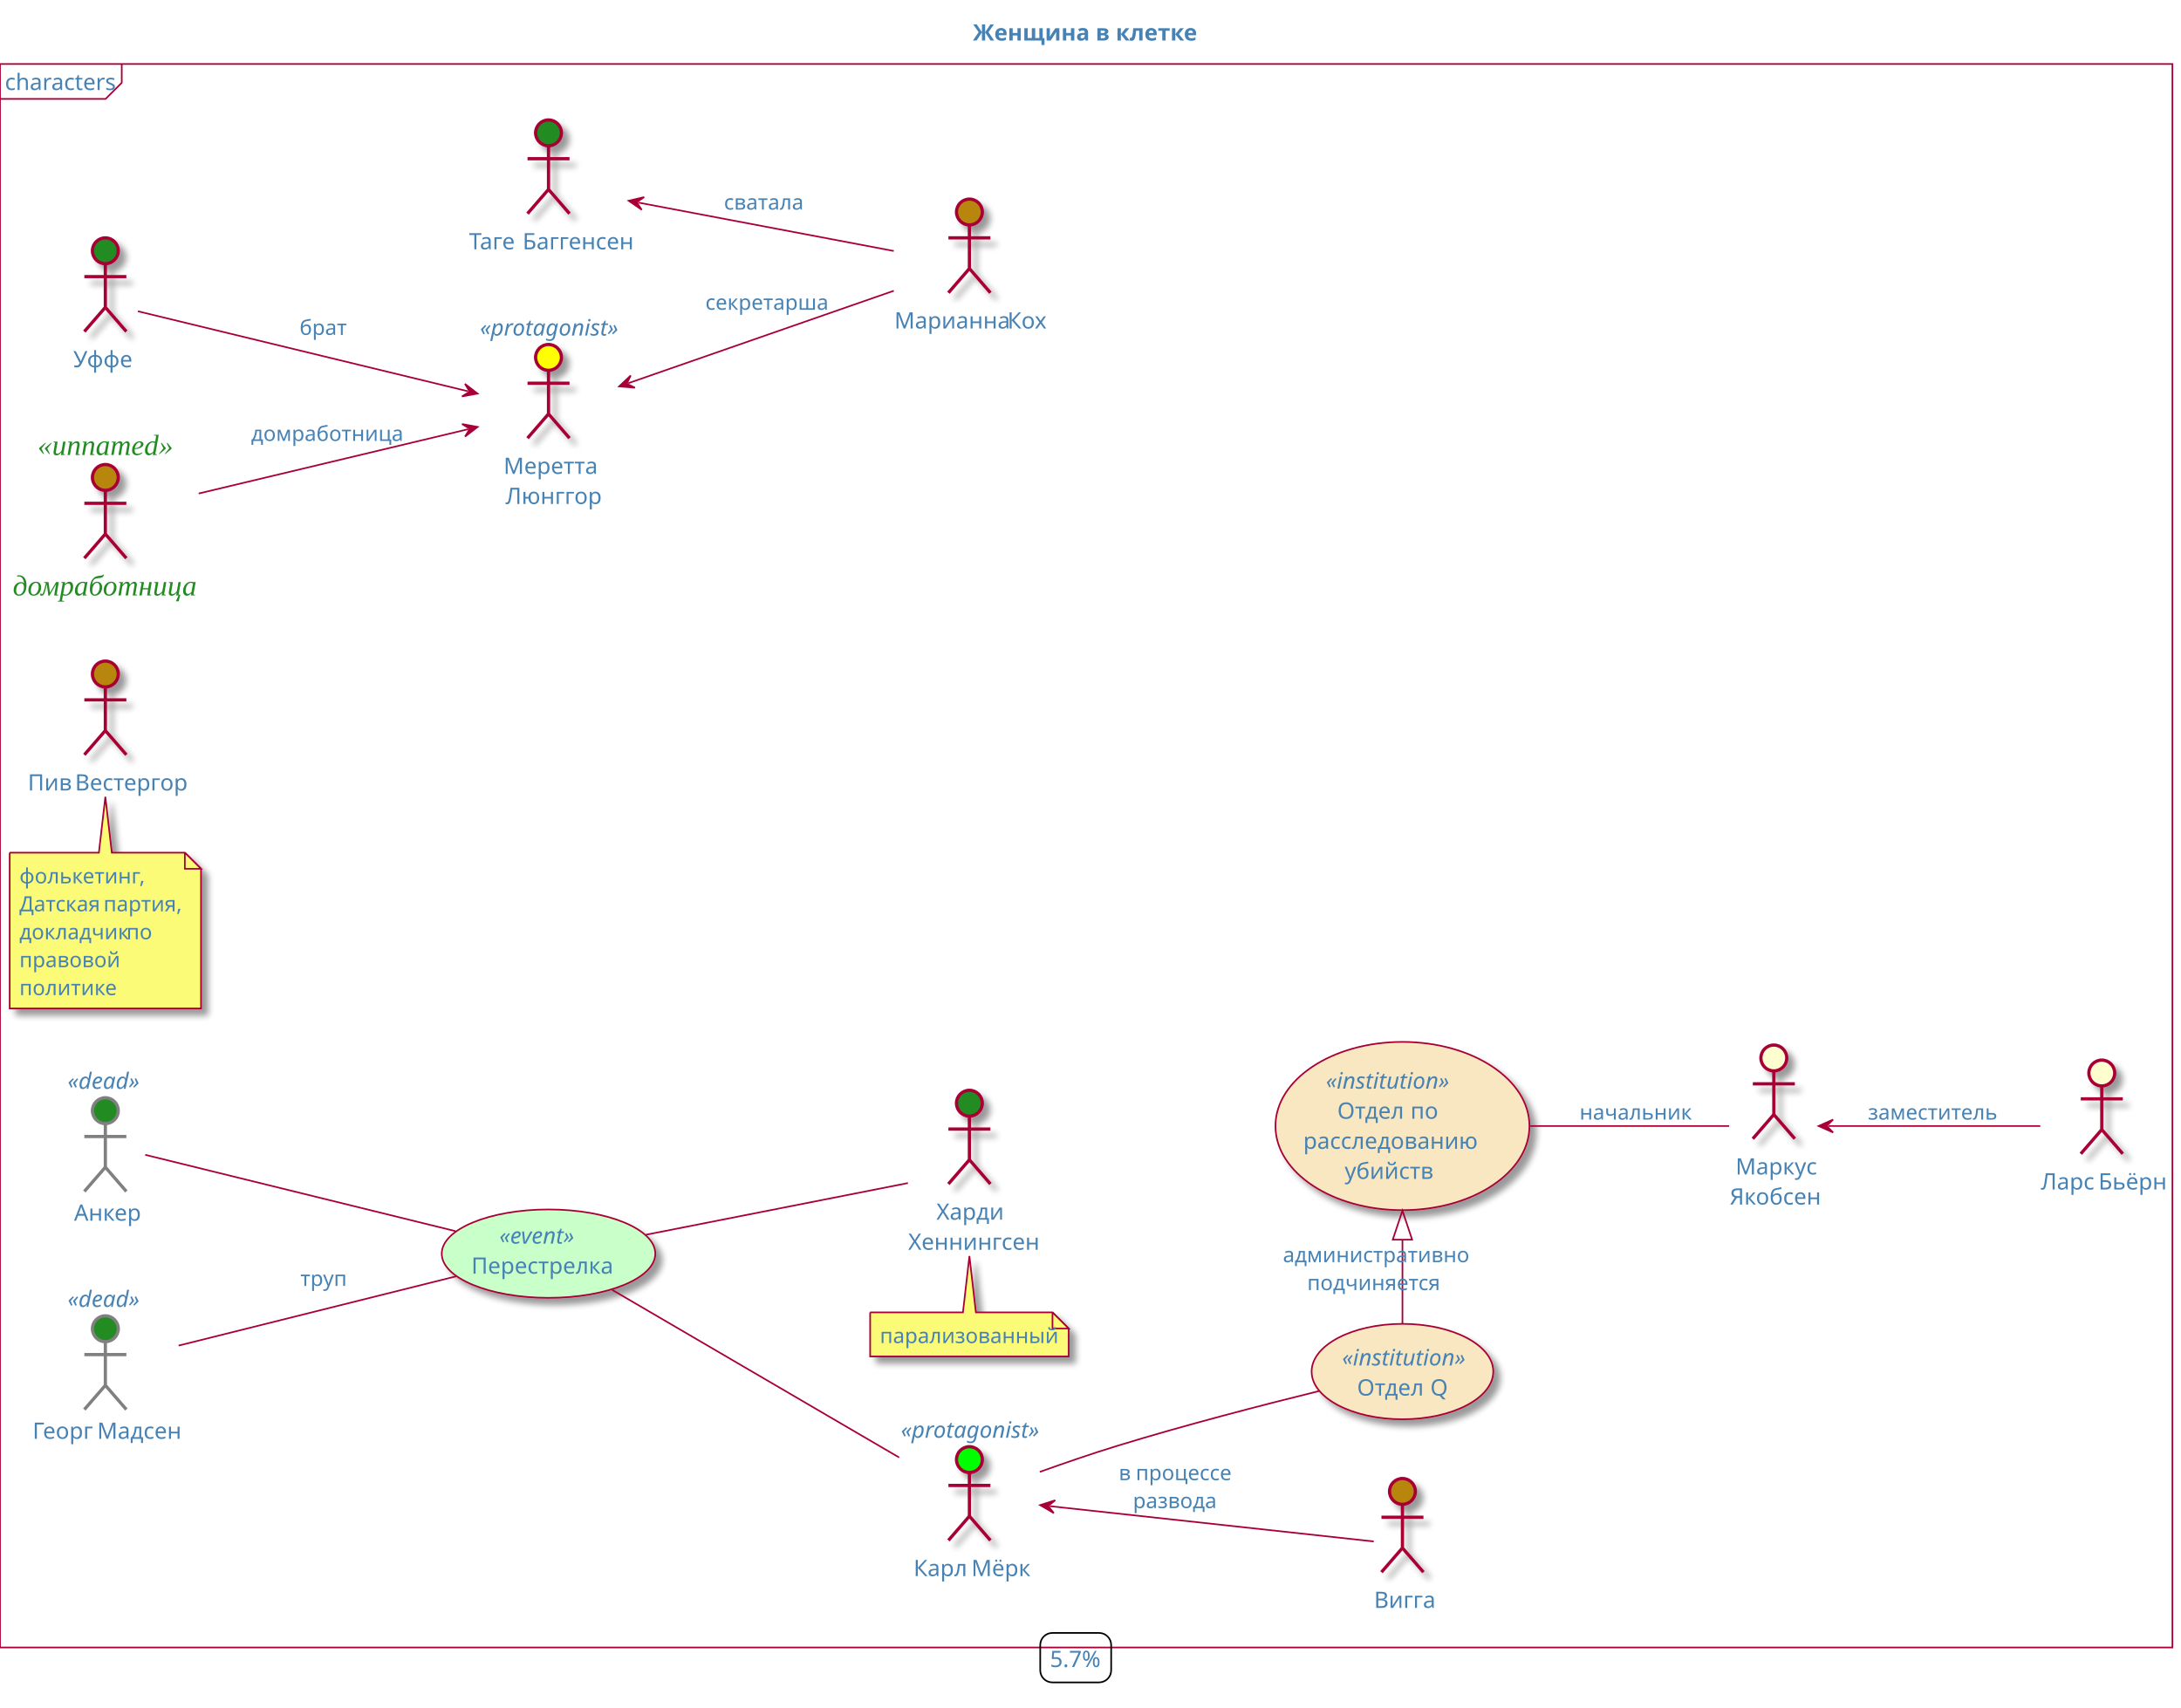
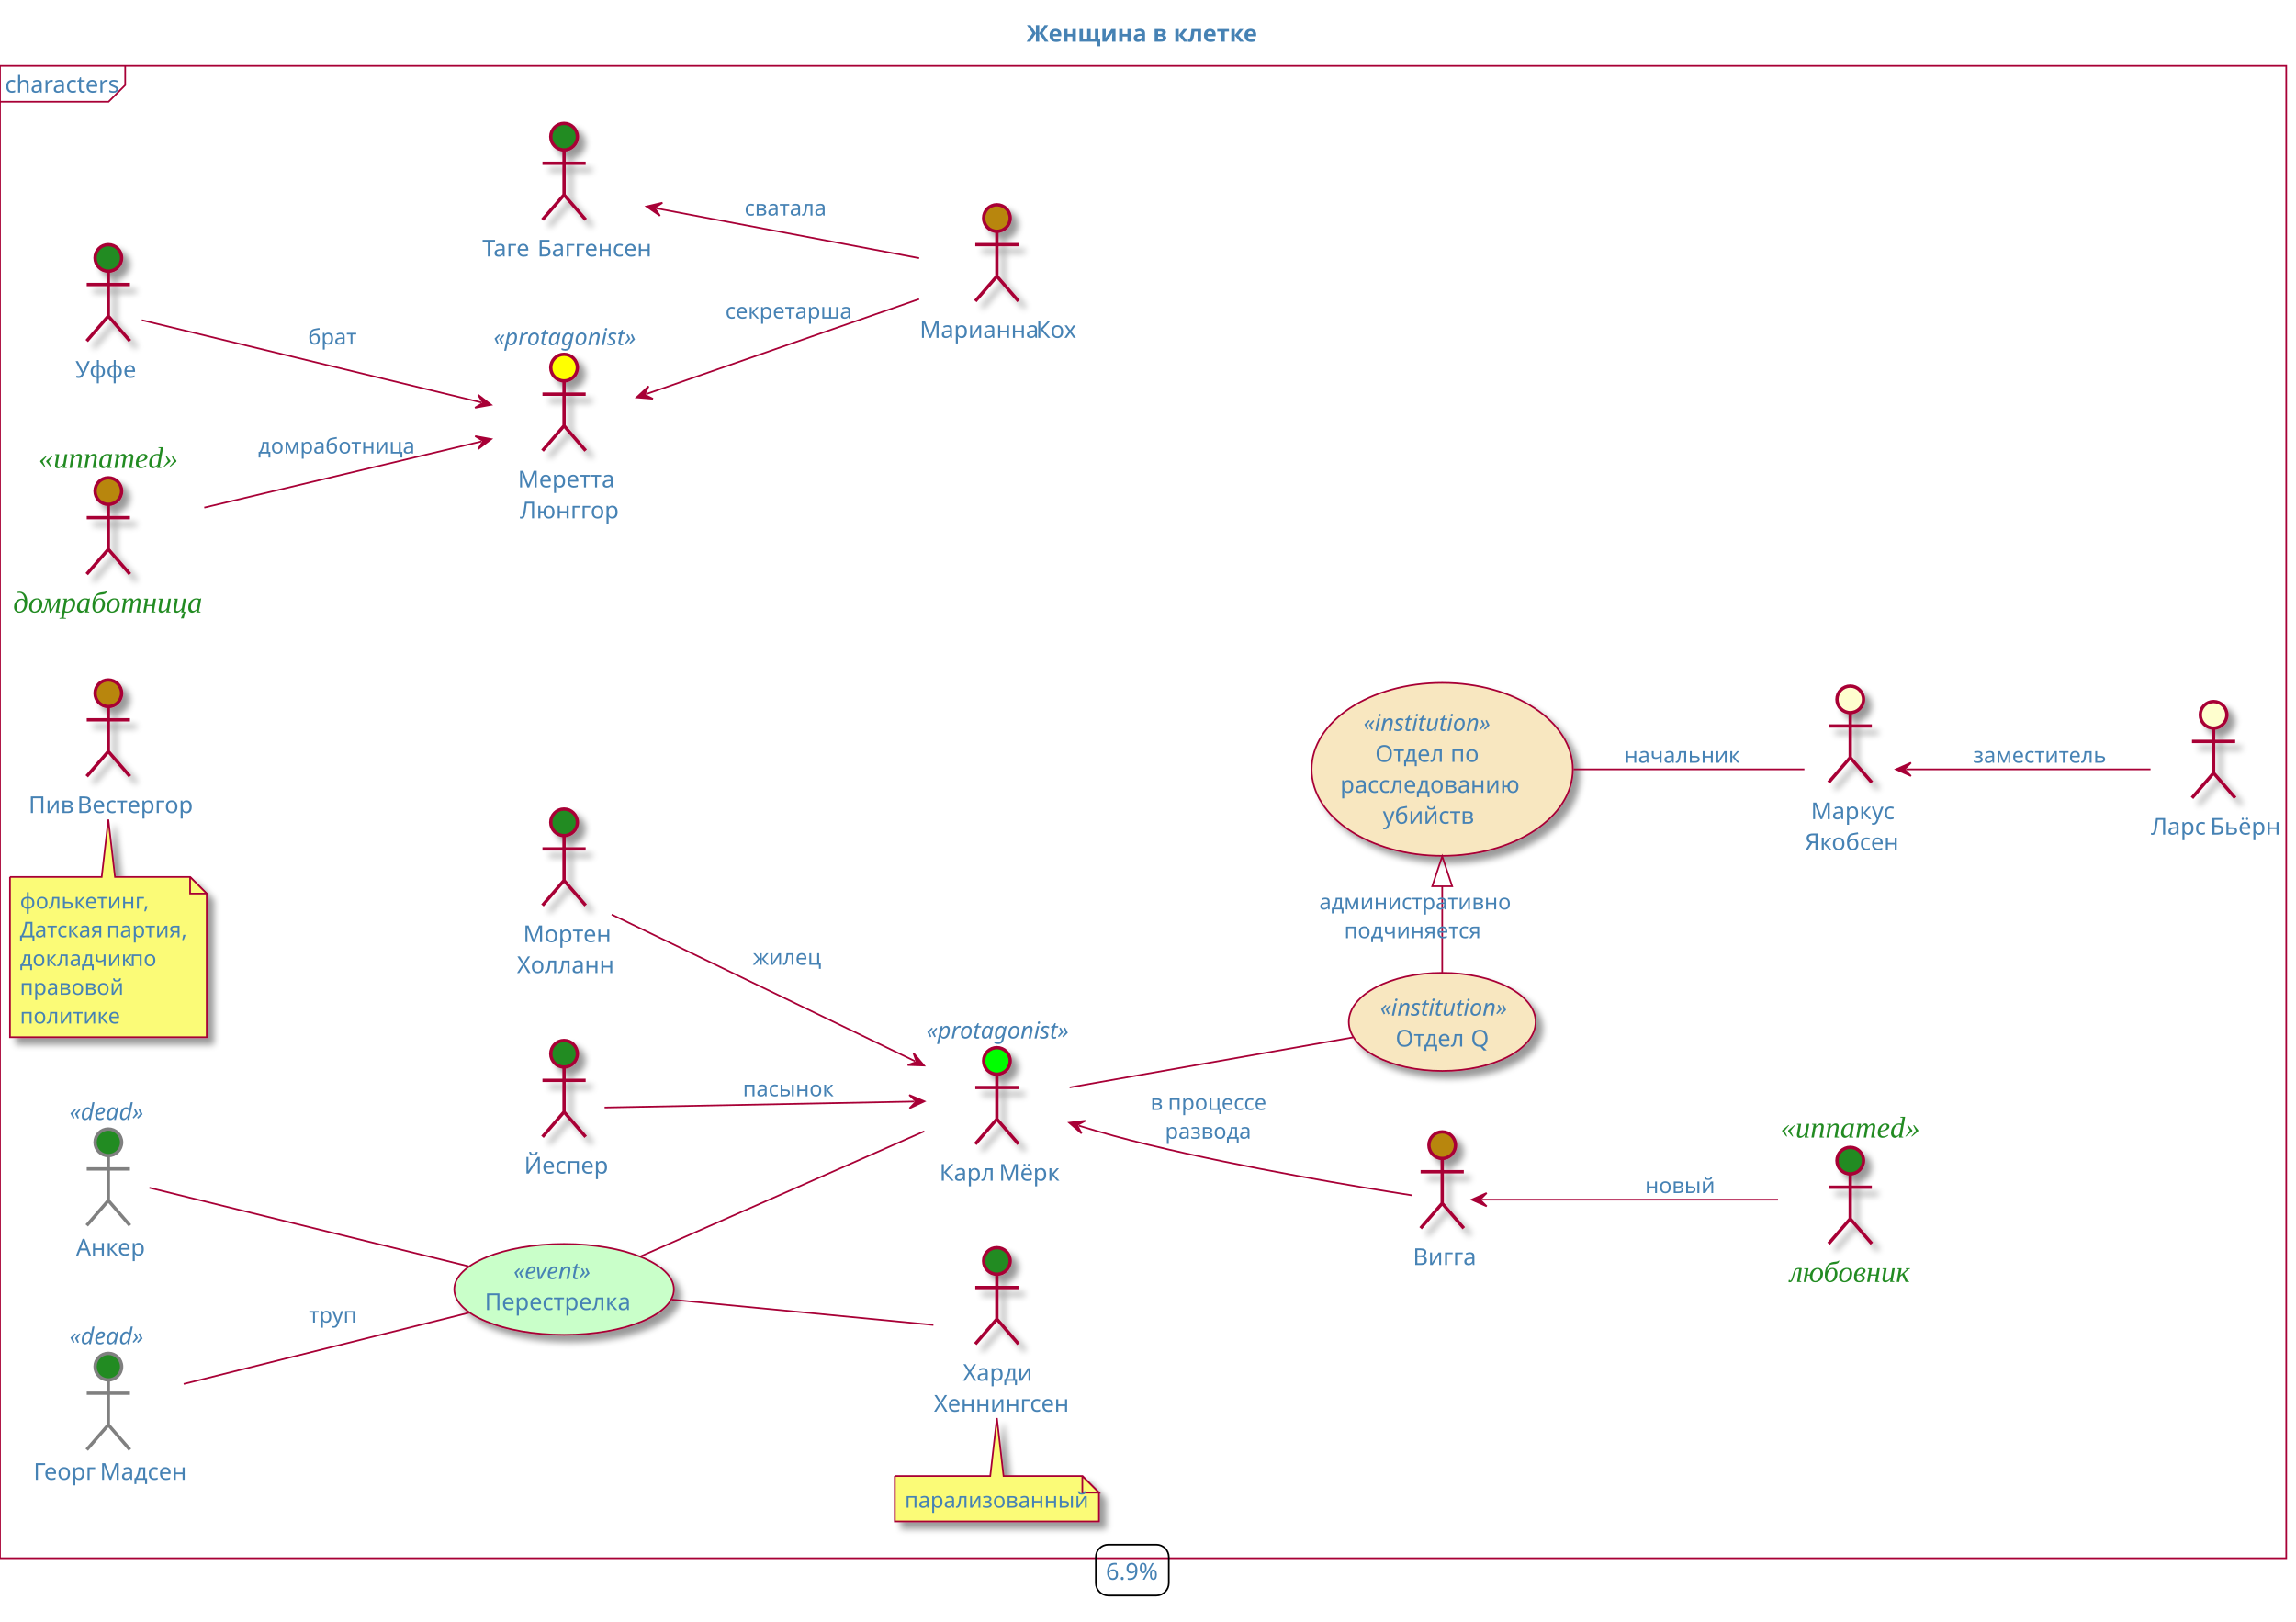
- <svg xmlns="http://www.w3.org/2000/svg" contentStyleType="text/css" data-diagram-type="DESCRIPTION" height="1057px" preserveAspectRatio="none" style="width:1350px;height:1057px;" version="1.1" viewBox="0 0 1350 1057" width="1350px" zoomAndPan="magnify">
+ <svg xmlns="http://www.w3.org/2000/svg" contentStyleType="text/css" data-diagram-type="DESCRIPTION" height="976px" preserveAspectRatio="none" style="width:1382px;height:976px;" version="1.1" viewBox="0 0 1382 976" width="1382px" zoomAndPan="magnify">
  <defs>
-     <filter height="300%" id="f1hdov45dujwz2" width="300%" x="-1" y="-1">
+     <filter height="300%" id="fpg4se15ia7hd" width="300%" x="-1" y="-1">
      <feGaussianBlur result="blurOut" stdDeviation="2" />
      <feColorMatrix in="blurOut" result="blurOut2" type="matrix" values="0 0 0 0 0 0 0 0 0 0 0 0 0 0 0 0 0 0 .4 0" />
      <feOffset dx="4" dy="4" in="blurOut2" result="blurOut3" />
      <feBlend in="SourceGraphic" in2="blurOut3" mode="normal" />
    </filter>
  </defs>
  <g>
-     <text fill="#4682B4" font-family="sans-serif" font-size="14" font-weight="bold" lengthAdjust="spacing" textLength="127.278" x="602.203" y="25.107">Женщина в клетке</text>
-     <rect fill="none" height="980.23" style="stroke:#A80036;stroke-width:1;" width="1344.685" x="0" y="39.621" />
+     <text fill="#4682B4" font-family="sans-serif" font-size="14" font-weight="bold" lengthAdjust="spacing" textLength="127.278" x="617.918" y="25.107">Женщина в клетке</text>
+     <rect fill="none" height="898.243" style="stroke:#A80036;stroke-width:1;" width="1376.115" x="0" y="39.621" />
    <path d="M75.358,39.621 L75.358,51.242 L65.358,61.242 L0,61.242" fill="none" style="stroke:#A80036;stroke-width:1;" />
    <text fill="#4682B4" font-family="sans-serif" font-size="14" lengthAdjust="spacing" textLength="65.358" x="3" y="55.728">characters</text>
    <g class="entity" data-entity="caged" data-source-line="13" data-uid="ent0002" id="entity_caged">
-       <ellipse cx="339.52" cy="221.243" fill="#FFFF00" filter="url(#f1hdov45dujwz2)" rx="8" ry="8" style="stroke:#A80036;stroke-width:2;" />
-       <path d="M339.52,229.243 L339.52,256.243 M326.52,237.243 L352.52,237.243 M339.52,256.243 L326.52,271.243 M339.52,256.243 L352.52,271.243" fill="none" filter="url(#f1hdov45dujwz2)" style="stroke:#A80036;stroke-width:2;" />
+       <ellipse cx="339.52" cy="221.243" fill="#FFFF00" filter="url(#fpg4se15ia7hd)" rx="8" ry="8" style="stroke:#A80036;stroke-width:2;" />
+       <path d="M339.52,229.243 L339.52,256.243 M326.52,237.243 L352.52,237.243 M339.52,256.243 L326.52,271.243 M339.52,256.243 L352.52,271.243" fill="none" filter="url(#fpg4se15ia7hd)" style="stroke:#A80036;stroke-width:2;" />
      <text fill="#4682B4" font-family="sans-serif" font-size="14" lengthAdjust="spacing" textLength="55.631" x="311.705" y="293.351">Меретта</text>
      <text fill="#4682B4" font-family="sans-serif" font-size="14" lengthAdjust="spacing" textLength="53.204" x="312.918" y="311.972">Люнггор</text>
      <text fill="#4682B4" font-family="sans-serif" font-size="14" font-style="italic" lengthAdjust="spacing" textLength="84.841" x="297.1" y="207.73">«protagonist»</text>
    </g>
    <g class="entity" data-entity="he" data-source-line="15" data-uid="ent0003" id="entity_he">
-       <ellipse cx="600.05" cy="903.553" fill="#00FF00" filter="url(#f1hdov45dujwz2)" rx="8" ry="8" style="stroke:#A80036;stroke-width:2;" />
-       <path d="M600.05,911.553 L600.05,938.553 M587.05,919.553 L613.05,919.553 M600.05,938.553 L587.05,953.553 M600.05,938.553 L613.05,953.553" fill="none" filter="url(#f1hdov45dujwz2)" style="stroke:#A80036;stroke-width:2;" />
-       <text fill="#4682B4" font-family="sans-serif" font-size="14" lengthAdjust="spacing" textLength="31.896" x="565.478" y="975.661">Карл</text>
-       <text fill="#4682B4" font-family="sans-serif" font-size="14" lengthAdjust="spacing" textLength="3.89" x="597.374" y="975.661"> </text>
-       <text fill="#4682B4" font-family="sans-serif" font-size="14" lengthAdjust="spacing" textLength="33.359" x="601.264" y="975.661">Мёрк</text>
-       <text fill="#4682B4" font-family="sans-serif" font-size="14" font-style="italic" lengthAdjust="spacing" textLength="84.841" x="557.63" y="890.04">«protagonist»</text>
+       <ellipse cx="600.05" cy="638.553" fill="#00FF00" filter="url(#fpg4se15ia7hd)" rx="8" ry="8" style="stroke:#A80036;stroke-width:2;" />
+       <path d="M600.05,646.553 L600.05,673.553 M587.05,654.553 L613.05,654.553 M600.05,673.553 L587.05,688.553 M600.05,673.553 L613.05,688.553" fill="none" filter="url(#fpg4se15ia7hd)" style="stroke:#A80036;stroke-width:2;" />
+       <text fill="#4682B4" font-family="sans-serif" font-size="14" lengthAdjust="spacing" textLength="31.896" x="565.478" y="710.661">Карл</text>
+       <text fill="#4682B4" font-family="sans-serif" font-size="14" lengthAdjust="spacing" textLength="3.89" x="597.374" y="710.661"> </text>
+       <text fill="#4682B4" font-family="sans-serif" font-size="14" lengthAdjust="spacing" textLength="33.359" x="601.264" y="710.661">Мёрк</text>
+       <text fill="#4682B4" font-family="sans-serif" font-size="14" font-style="italic" lengthAdjust="spacing" textLength="84.841" x="557.63" y="625.04">«protagonist»</text>
    </g>
    <g class="entity" data-entity="wife" data-source-line="17" data-uid="ent0004" id="entity_wife">
-       <ellipse cx="868.089" cy="923.242" fill="#B8860B" filter="url(#f1hdov45dujwz2)" rx="8" ry="8" style="stroke:#A80036;stroke-width:2;" />
-       <path d="M868.089,931.242 L868.089,958.242 M855.089,939.242 L881.089,939.242 M868.089,958.242 L855.089,973.242 M868.089,958.242 L881.089,973.242" fill="none" filter="url(#f1hdov45dujwz2)" style="stroke:#A80036;stroke-width:2;" />
-       <text fill="#4682B4" font-family="sans-serif" font-size="14" lengthAdjust="spacing" textLength="35.157" x="850.51" y="995.35">Вигга</text>
+       <ellipse cx="868.089" cy="689.242" fill="#B8860B" filter="url(#fpg4se15ia7hd)" rx="8" ry="8" style="stroke:#A80036;stroke-width:2;" />
+       <path d="M868.089,697.242 L868.089,724.242 M855.089,705.242 L881.089,705.242 M868.089,724.242 L855.089,739.242 M868.089,724.242 L881.089,739.242" fill="none" filter="url(#fpg4se15ia7hd)" style="stroke:#A80036;stroke-width:2;" />
+       <text fill="#4682B4" font-family="sans-serif" font-size="14" lengthAdjust="spacing" textLength="35.157" x="850.51" y="761.35">Вигга</text>
    </g>
    <g class="entity" data-entity="paralized" data-source-line="20" data-uid="ent0006" id="entity_paralized">
-       <ellipse cx="600.041" cy="682.932" fill="#228B22" filter="url(#f1hdov45dujwz2)" rx="8" ry="8" style="stroke:#A80036;stroke-width:2;" />
-       <path d="M600.041,690.932 L600.041,717.932 M587.041,698.932 L613.041,698.932 M600.041,717.932 L587.041,732.932 M600.041,717.932 L613.041,732.932" fill="none" filter="url(#f1hdov45dujwz2)" style="stroke:#A80036;stroke-width:2;" />
-       <text fill="#4682B4" font-family="sans-serif" font-size="14" lengthAdjust="spacing" textLength="40.899" x="579.592" y="755.04">Харди</text>
-       <text fill="#4682B4" font-family="sans-serif" font-size="14" lengthAdjust="spacing" textLength="75.763" x="562.16" y="773.661">Хеннингсен</text>
+       <ellipse cx="600.041" cy="758.932" fill="#228B22" filter="url(#fpg4se15ia7hd)" rx="8" ry="8" style="stroke:#A80036;stroke-width:2;" />
+       <path d="M600.041,766.932 L600.041,793.932 M587.041,774.932 L613.041,774.932 M600.041,793.932 L587.041,808.932 M600.041,793.932 L613.041,808.932" fill="none" filter="url(#fpg4se15ia7hd)" style="stroke:#A80036;stroke-width:2;" />
+       <text fill="#4682B4" font-family="sans-serif" font-size="14" lengthAdjust="spacing" textLength="40.899" x="579.592" y="831.04">Харди</text>
+       <text fill="#4682B4" font-family="sans-serif" font-size="14" lengthAdjust="spacing" textLength="75.763" x="562.16" y="849.661">Хеннингсен</text>
    </g>
    <g class="entity" data-entity="GMN7" data-source-line="21" data-uid="ent0008" id="entity_GMN7">
-       <path d="M538.61,812.402 L538.61,839.693 A0,0 0 0 0 538.61,839.693 L661.477,839.693 A0,0 0 0 0 661.477,839.693 L661.477,822.402 L651.477,812.402 L604.05,812.402 L600.05,777.502 L596.05,812.402 L538.61,812.402 A0,0 0 0 0 538.61,812.402" fill="#FBFB77" filter="url(#f1hdov45dujwz2)" style="stroke:#A80036;stroke-width:1;" />
-       <path d="M651.477,812.402 L651.477,822.402 L661.477,822.402 L651.477,812.402" fill="#FBFB77" style="stroke:#A80036;stroke-width:1;" />
-       <text fill="#4682B4" font-family="sans-serif" font-size="13" lengthAdjust="spacing" textLength="101.867" x="544.61" y="831.431">парализованный</text>
+       <path d="M538.61,888.412 L538.61,915.703 A0,0 0 0 0 538.61,915.703 L661.477,915.703 A0,0 0 0 0 661.477,915.703 L661.477,898.412 L651.477,888.412 L604.05,888.412 L600.05,853.512 L596.05,888.412 L538.61,888.412 A0,0 0 0 0 538.61,888.412" fill="#FBFB77" filter="url(#fpg4se15ia7hd)" style="stroke:#A80036;stroke-width:1;" />
+       <path d="M651.477,888.412 L651.477,898.412 L661.477,898.412 L651.477,888.412" fill="#FBFB77" style="stroke:#A80036;stroke-width:1;" />
+       <text fill="#4682B4" font-family="sans-serif" font-size="13" lengthAdjust="spacing" textLength="101.867" x="544.61" y="907.441">парализованный</text>
    </g>
    <g class="entity" data-entity="anker" data-source-line="23" data-uid="ent0010" id="entity_anker">
      <ellipse cx="65.208" cy="687.553" fill="#228B22" rx="8" ry="8" style="stroke:#808080;stroke-width:2;" />
      <path d="M65.208,695.553 L65.208,722.553 M52.208,703.553 L78.208,703.553 M65.208,722.553 L52.208,737.553 M65.208,722.553 L78.208,737.553" fill="none" style="stroke:#808080;stroke-width:2;" />
      <text fill="#4682B4" font-family="sans-serif" font-size="14" lengthAdjust="spacing" textLength="38.767" x="45.825" y="755.661">Анкер</text>
      <text fill="#4682B4" font-family="sans-serif" font-size="14" font-style="italic" lengthAdjust="spacing" textLength="46.717" x="41.85" y="674.04">«dead»</text>
    </g>
    <g class="entity" data-entity="shooting" data-source-line="25" data-uid="ent0011" id="entity_shooting">
-       <ellipse cx="339.524" cy="776.056" fill="#C9FFC9" filter="url(#f1hdov45dujwz2)" rx="66.094" ry="27.354" style="stroke:#A80036;stroke-width:1;" />
+       <ellipse cx="339.524" cy="776.056" fill="#C9FFC9" filter="url(#fpg4se15ia7hd)" rx="66.094" ry="27.354" style="stroke:#A80036;stroke-width:1;" />
      <text fill="#4682B4" font-family="sans-serif" font-size="14" font-style="italic" lengthAdjust="spacing" textLength="49.82" x="309.087" y="769.844">«event»</text>
      <text fill="#4682B4" font-family="sans-serif" font-size="14" lengthAdjust="spacing" textLength="84.485" x="291.755" y="788.466">Перестрелка</text>
    </g>
    <g class="entity" data-entity="baggensen" data-source-line="31" data-uid="ent0015" id="entity_baggensen">
-       <ellipse cx="339.521" cy="82.242" fill="#228B22" filter="url(#f1hdov45dujwz2)" rx="8" ry="8" style="stroke:#A80036;stroke-width:2;" />
-       <path d="M339.521,90.242 L339.521,117.242 M326.521,98.242 L352.521,98.242 M339.521,117.242 L326.521,132.242 M339.521,117.242 L352.521,132.242" fill="none" filter="url(#f1hdov45dujwz2)" style="stroke:#A80036;stroke-width:2;" />
+       <ellipse cx="339.521" cy="82.242" fill="#228B22" filter="url(#fpg4se15ia7hd)" rx="8" ry="8" style="stroke:#A80036;stroke-width:2;" />
+       <path d="M339.521,90.242 L339.521,117.242 M326.521,98.242 L352.521,98.242 M339.521,117.242 L326.521,132.242 M339.521,117.242 L352.521,132.242" fill="none" filter="url(#fpg4se15ia7hd)" style="stroke:#A80036;stroke-width:2;" />
      <text fill="#4682B4" font-family="sans-serif" font-size="14" lengthAdjust="spacing" textLength="29.23" x="290.35" y="154.35">Таге</text>
      <text fill="#4682B4" font-family="sans-serif" font-size="14" lengthAdjust="spacing" textLength="3.89" x="319.58" y="154.35"> </text>
      <text fill="#4682B4" font-family="sans-serif" font-size="14" lengthAdjust="spacing" textLength="65.222" x="323.47" y="154.35">Баггенсен</text>
    </g>
    <g class="entity" data-entity="secretary" data-source-line="33" data-uid="ent0016" id="entity_secretary">
-       <ellipse cx="600.05" cy="131.242" fill="#B8860B" filter="url(#f1hdov45dujwz2)" rx="8" ry="8" style="stroke:#A80036;stroke-width:2;" />
-       <path d="M600.05,139.242 L600.05,166.242 M587.05,147.242 L613.05,147.242 M600.05,166.242 L587.05,181.242 M600.05,166.242 L613.05,181.242" fill="none" filter="url(#f1hdov45dujwz2)" style="stroke:#A80036;stroke-width:2;" />
+       <ellipse cx="600.05" cy="131.242" fill="#B8860B" filter="url(#fpg4se15ia7hd)" rx="8" ry="8" style="stroke:#A80036;stroke-width:2;" />
+       <path d="M600.05,139.242 L600.05,166.242 M587.05,147.242 L613.05,147.242 M600.05,166.242 L587.05,181.242 M600.05,166.242 L613.05,181.242" fill="none" filter="url(#fpg4se15ia7hd)" style="stroke:#A80036;stroke-width:2;" />
      <text fill="#4682B4" font-family="sans-serif" font-size="14" lengthAdjust="spacing" textLength="66.09" x="553.59" y="203.35">Марианна</text>
      <text fill="#4682B4" font-family="sans-serif" font-size="14" lengthAdjust="spacing" textLength="3.89" x="619.68" y="203.35"> </text>
      <text fill="#4682B4" font-family="sans-serif" font-size="14" lengthAdjust="spacing" textLength="22.941" x="623.569" y="203.35">Кох</text>
    </g>
    <g class="entity" data-entity="murders" data-source-line="39" data-uid="ent0019" id="entity_murders">
-       <ellipse cx="868.088" cy="697.056" fill="#F8E7C0" filter="url(#f1hdov45dujwz2)" rx="78.608" ry="52.074" style="stroke:#A80036;stroke-width:1;" />
-       <text fill="#4682B4" font-family="sans-serif" font-size="14" font-style="italic" lengthAdjust="spacing" textLength="74.717" x="820.719" y="673.928">«institution»</text>
-       <text fill="#4682B4" font-family="sans-serif" font-size="14" lengthAdjust="spacing" textLength="41.426" x="827.736" y="692.549">Отдел</text>
-       <text fill="#4682B4" font-family="sans-serif" font-size="14" lengthAdjust="spacing" textLength="3.89" x="869.162" y="692.549"> </text>
-       <text fill="#4682B4" font-family="sans-serif" font-size="14" lengthAdjust="spacing" textLength="15.367" x="873.052" y="692.549">по</text>
-       <text fill="#4682B4" font-family="sans-serif" font-size="14" lengthAdjust="spacing" textLength="102.758" x="806.699" y="711.17">расследованию</text>
-       <text fill="#4682B4" font-family="sans-serif" font-size="14" lengthAdjust="spacing" textLength="51.509" x="832.323" y="729.791">убийств</text>
+       <ellipse cx="868.088" cy="463.056" fill="#F8E7C0" filter="url(#fpg4se15ia7hd)" rx="78.608" ry="52.074" style="stroke:#A80036;stroke-width:1;" />
+       <text fill="#4682B4" font-family="sans-serif" font-size="14" font-style="italic" lengthAdjust="spacing" textLength="74.717" x="820.719" y="439.928">«institution»</text>
+       <text fill="#4682B4" font-family="sans-serif" font-size="14" lengthAdjust="spacing" textLength="41.426" x="827.736" y="458.549">Отдел</text>
+       <text fill="#4682B4" font-family="sans-serif" font-size="14" lengthAdjust="spacing" textLength="3.89" x="869.162" y="458.549"> </text>
+       <text fill="#4682B4" font-family="sans-serif" font-size="14" lengthAdjust="spacing" textLength="15.367" x="873.052" y="458.549">по</text>
+       <text fill="#4682B4" font-family="sans-serif" font-size="14" lengthAdjust="spacing" textLength="102.758" x="806.699" y="477.17">расследованию</text>
+       <text fill="#4682B4" font-family="sans-serif" font-size="14" lengthAdjust="spacing" textLength="51.509" x="832.323" y="495.791">убийств</text>
    </g>
    <g class="entity" data-entity="moira" data-source-line="41" data-uid="ent0020" id="entity_moira">
-       <ellipse cx="1097.969" cy="654.932" fill="#FEFECE" filter="url(#f1hdov45dujwz2)" rx="8" ry="8" style="stroke:#A80036;stroke-width:2;" />
-       <path d="M1097.969,662.932 L1097.969,689.932 M1084.969,670.932 L1110.969,670.932 M1097.969,689.932 L1084.969,704.932 M1097.969,689.932 L1110.969,704.932" fill="none" filter="url(#f1hdov45dujwz2)" style="stroke:#A80036;stroke-width:2;" />
-       <text fill="#4682B4" font-family="sans-serif" font-size="14" lengthAdjust="spacing" textLength="47.359" x="1074.289" y="727.04">Маркус</text>
-       <text fill="#4682B4" font-family="sans-serif" font-size="14" lengthAdjust="spacing" textLength="54.558" x="1070.69" y="745.661">Якобсен</text>
+       <ellipse cx="1113.689" cy="420.932" fill="#FEFECE" filter="url(#fpg4se15ia7hd)" rx="8" ry="8" style="stroke:#A80036;stroke-width:2;" />
+       <path d="M1113.689,428.932 L1113.689,455.932 M1100.689,436.932 L1126.689,436.932 M1113.689,455.932 L1100.689,470.932 M1113.689,455.932 L1126.689,470.932" fill="none" filter="url(#fpg4se15ia7hd)" style="stroke:#A80036;stroke-width:2;" />
+       <text fill="#4682B4" font-family="sans-serif" font-size="14" lengthAdjust="spacing" textLength="47.359" x="1090.009" y="493.04">Маркус</text>
+       <text fill="#4682B4" font-family="sans-serif" font-size="14" lengthAdjust="spacing" textLength="54.558" x="1086.41" y="511.661">Якобсен</text>
    </g>
    <g class="entity" data-entity="lars" data-source-line="46" data-uid="ent0022" id="entity_lars">
-       <ellipse cx="1300.967" cy="664.242" fill="#FEFECE" filter="url(#f1hdov45dujwz2)" rx="8" ry="8" style="stroke:#A80036;stroke-width:2;" />
-       <path d="M1300.967,672.242 L1300.967,699.242 M1287.967,680.242 L1313.967,680.242 M1300.967,699.242 L1287.967,714.242 M1300.967,699.242 L1313.967,714.242" fill="none" filter="url(#f1hdov45dujwz2)" style="stroke:#A80036;stroke-width:2;" />
-       <text fill="#4682B4" font-family="sans-serif" font-size="14" lengthAdjust="spacing" textLength="31.76" x="1263.25" y="736.35">Ларс</text>
-       <text fill="#4682B4" font-family="sans-serif" font-size="14" lengthAdjust="spacing" textLength="3.89" x="1295.01" y="736.35"> </text>
-       <text fill="#4682B4" font-family="sans-serif" font-size="14" lengthAdjust="spacing" textLength="39.785" x="1298.899" y="736.35">Бьёрн</text>
+       <ellipse cx="1332.397" cy="430.242" fill="#FEFECE" filter="url(#fpg4se15ia7hd)" rx="8" ry="8" style="stroke:#A80036;stroke-width:2;" />
+       <path d="M1332.397,438.242 L1332.397,465.242 M1319.397,446.242 L1345.397,446.242 M1332.397,465.242 L1319.397,480.242 M1332.397,465.242 L1345.397,480.242" fill="none" filter="url(#fpg4se15ia7hd)" style="stroke:#A80036;stroke-width:2;" />
+       <text fill="#4682B4" font-family="sans-serif" font-size="14" lengthAdjust="spacing" textLength="31.76" x="1294.68" y="502.35">Ларс</text>
+       <text fill="#4682B4" font-family="sans-serif" font-size="14" lengthAdjust="spacing" textLength="3.89" x="1326.44" y="502.35"> </text>
+       <text fill="#4682B4" font-family="sans-serif" font-size="14" lengthAdjust="spacing" textLength="39.785" x="1330.329" y="502.35">Бьёрн</text>
    </g>
    <g class="entity" data-entity="vestegor" data-source-line="50" data-uid="ent0024" id="entity_vestegor">
-       <ellipse cx="65.209" cy="417.242" fill="#B8860B" filter="url(#f1hdov45dujwz2)" rx="8" ry="8" style="stroke:#A80036;stroke-width:2;" />
-       <path d="M65.209,425.242 L65.209,452.242 M52.209,433.242 L78.209,433.242 M65.209,452.242 L52.209,467.242 M65.209,452.242 L78.209,467.242" fill="none" filter="url(#f1hdov45dujwz2)" style="stroke:#A80036;stroke-width:2;" />
+       <ellipse cx="65.209" cy="417.242" fill="#B8860B" filter="url(#fpg4se15ia7hd)" rx="8" ry="8" style="stroke:#A80036;stroke-width:2;" />
+       <path d="M65.209,425.242 L65.209,452.242 M52.209,433.242 L78.209,433.242 M65.209,452.242 L52.209,467.242 M65.209,452.242 L78.209,467.242" fill="none" filter="url(#fpg4se15ia7hd)" style="stroke:#A80036;stroke-width:2;" />
      <text fill="#4682B4" font-family="sans-serif" font-size="14" lengthAdjust="spacing" textLength="25.32" x="17.21" y="489.35">Пив</text>
      <text fill="#4682B4" font-family="sans-serif" font-size="14" lengthAdjust="spacing" textLength="3.89" x="42.53" y="489.35"> </text>
      <text fill="#4682B4" font-family="sans-serif" font-size="14" lengthAdjust="spacing" textLength="66.787" x="46.42" y="489.35">Вестергор</text>
    </g>
    <g class="entity" data-entity="GMN25" data-source-line="51" data-uid="ent0026" id="entity_GMN25">
-       <path d="M6,527.822 L6,624.277 A0,0 0 0 0 6,624.277 L124.424,624.277 A0,0 0 0 0 124.424,624.277 L124.424,537.822 L114.424,527.822 L69.21,527.822 L65.21,493.212 L61.21,527.822 L6,527.822 A0,0 0 0 0 6,527.822" fill="#FBFB77" filter="url(#f1hdov45dujwz2)" style="stroke:#A80036;stroke-width:1;" />
-       <path d="M114.424,527.822 L114.424,537.822 L124.424,537.822 L114.424,527.822" fill="#FBFB77" style="stroke:#A80036;stroke-width:1;" />
-       <text fill="#4682B4" font-family="sans-serif" font-size="13" lengthAdjust="spacing" textLength="73.95" x="12" y="546.851">фолькетинг,</text>
-       <text fill="#4682B4" font-family="sans-serif" font-size="13" lengthAdjust="spacing" textLength="48.445" x="12" y="564.141">Датская</text>
-       <text fill="#4682B4" font-family="sans-serif" font-size="13" lengthAdjust="spacing" textLength="3.612" x="60.445" y="564.141"> </text>
-       <text fill="#4682B4" font-family="sans-serif" font-size="13" lengthAdjust="spacing" textLength="45.367" x="64.057" y="564.141">партия,</text>
-       <text fill="#4682B4" font-family="sans-serif" font-size="13" lengthAdjust="spacing" textLength="62.626" x="12" y="581.433">докладчик</text>
-       <text fill="#4682B4" font-family="sans-serif" font-size="13" lengthAdjust="spacing" textLength="3.612" x="74.626" y="581.433"> </text>
-       <text fill="#4682B4" font-family="sans-serif" font-size="13" lengthAdjust="spacing" textLength="14.27" x="78.238" y="581.433">по</text>
-       <text fill="#4682B4" font-family="sans-serif" font-size="13" lengthAdjust="spacing" textLength="57.034" x="12" y="598.724">правовой</text>
-       <text fill="#4682B4" font-family="sans-serif" font-size="13" lengthAdjust="spacing" textLength="55.25" x="12" y="616.015">политике</text>
+       <path d="M6,527.832 L6,624.287 A0,0 0 0 0 6,624.287 L124.424,624.287 A0,0 0 0 0 124.424,624.287 L124.424,537.832 L114.424,527.832 L69.21,527.832 L65.21,493.222 L61.21,527.832 L6,527.832 A0,0 0 0 0 6,527.832" fill="#FBFB77" filter="url(#fpg4se15ia7hd)" style="stroke:#A80036;stroke-width:1;" />
+       <path d="M114.424,527.832 L114.424,537.832 L124.424,537.832 L114.424,527.832" fill="#FBFB77" style="stroke:#A80036;stroke-width:1;" />
+       <text fill="#4682B4" font-family="sans-serif" font-size="13" lengthAdjust="spacing" textLength="73.95" x="12" y="546.861">фолькетинг,</text>
+       <text fill="#4682B4" font-family="sans-serif" font-size="13" lengthAdjust="spacing" textLength="48.445" x="12" y="564.152">Датская</text>
+       <text fill="#4682B4" font-family="sans-serif" font-size="13" lengthAdjust="spacing" textLength="3.612" x="60.445" y="564.152"> </text>
+       <text fill="#4682B4" font-family="sans-serif" font-size="13" lengthAdjust="spacing" textLength="45.367" x="64.057" y="564.152">партия,</text>
+       <text fill="#4682B4" font-family="sans-serif" font-size="13" lengthAdjust="spacing" textLength="62.626" x="12" y="581.442">докладчик</text>
+       <text fill="#4682B4" font-family="sans-serif" font-size="13" lengthAdjust="spacing" textLength="3.612" x="74.626" y="581.442"> </text>
+       <text fill="#4682B4" font-family="sans-serif" font-size="13" lengthAdjust="spacing" textLength="14.27" x="78.238" y="581.442">по</text>
+       <text fill="#4682B4" font-family="sans-serif" font-size="13" lengthAdjust="spacing" textLength="57.034" x="12" y="598.734">правовой</text>
+       <text fill="#4682B4" font-family="sans-serif" font-size="13" lengthAdjust="spacing" textLength="55.25" x="12" y="616.025">политике</text>
    </g>
    <g class="entity" data-entity="q" data-source-line="53" data-uid="ent0028" id="entity_q">
-       <ellipse cx="868.088" cy="849.048" fill="#F8E7C0" filter="url(#f1hdov45dujwz2)" rx="56.218" ry="29.526" style="stroke:#A80036;stroke-width:1;" />
-       <text fill="#4682B4" font-family="sans-serif" font-size="14" font-style="italic" lengthAdjust="spacing" textLength="74.717" x="830.73" y="845.278">«institution»</text>
-       <text fill="#4682B4" font-family="sans-serif" font-size="14" lengthAdjust="spacing" textLength="41.426" x="839.985" y="863.899">Отдел</text>
-       <text fill="#4682B4" font-family="sans-serif" font-size="14" lengthAdjust="spacing" textLength="3.89" x="881.411" y="863.899"> </text>
-       <text fill="#4682B4" font-family="sans-serif" font-size="14" lengthAdjust="spacing" textLength="10.89" x="885.301" y="863.899">Q</text>
+       <ellipse cx="868.088" cy="615.048" fill="#F8E7C0" filter="url(#fpg4se15ia7hd)" rx="56.218" ry="29.526" style="stroke:#A80036;stroke-width:1;" />
+       <text fill="#4682B4" font-family="sans-serif" font-size="14" font-style="italic" lengthAdjust="spacing" textLength="74.717" x="830.73" y="611.278">«institution»</text>
+       <text fill="#4682B4" font-family="sans-serif" font-size="14" lengthAdjust="spacing" textLength="41.426" x="839.985" y="629.899">Отдел</text>
+       <text fill="#4682B4" font-family="sans-serif" font-size="14" lengthAdjust="spacing" textLength="3.89" x="881.411" y="629.899"> </text>
+       <text fill="#4682B4" font-family="sans-serif" font-size="14" lengthAdjust="spacing" textLength="10.89" x="885.301" y="629.899">Q</text>
    </g>
    <g class="entity" data-entity="body" data-source-line="58" data-uid="ent0031" id="entity_body">
      <ellipse cx="65.215" cy="822.553" fill="#228B22" rx="8" ry="8" style="stroke:#808080;stroke-width:2;" />
      <path d="M65.215,830.553 L65.215,857.553 M52.215,838.553 L78.215,838.553 M65.215,857.553 L52.215,872.553 M65.215,857.553 L78.215,872.553" fill="none" style="stroke:#808080;stroke-width:2;" />
      <text fill="#4682B4" font-family="sans-serif" font-size="14" lengthAdjust="spacing" textLength="36.046" x="20.18" y="890.661">Георг</text>
      <text fill="#4682B4" font-family="sans-serif" font-size="14" lengthAdjust="spacing" textLength="3.89" x="56.226" y="890.661"> </text>
      <text fill="#4682B4" font-family="sans-serif" font-size="14" lengthAdjust="spacing" textLength="50.135" x="60.115" y="890.661">Мадсен</text>
      <text fill="#4682B4" font-family="sans-serif" font-size="14" font-style="italic" lengthAdjust="spacing" textLength="46.717" x="41.857" y="809.04">«dead»</text>
    </g>
    <g class="entity" data-entity="brother" data-source-line="61" data-uid="ent0033" id="entity_brother">
-       <ellipse cx="65.208" cy="155.242" fill="#228B22" filter="url(#f1hdov45dujwz2)" rx="8" ry="8" style="stroke:#A80036;stroke-width:2;" />
-       <path d="M65.208,163.242 L65.208,190.242 M52.208,171.242 L78.208,171.242 M65.208,190.242 L52.208,205.242 M65.208,190.242 L78.208,205.242" fill="none" filter="url(#f1hdov45dujwz2)" style="stroke:#A80036;stroke-width:2;" />
+       <ellipse cx="65.208" cy="155.242" fill="#228B22" filter="url(#fpg4se15ia7hd)" rx="8" ry="8" style="stroke:#A80036;stroke-width:2;" />
+       <path d="M65.208,163.242 L65.208,190.242 M52.208,171.242 L78.208,171.242 M65.208,190.242 L52.208,205.242 M65.208,190.242 L78.208,205.242" fill="none" filter="url(#fpg4se15ia7hd)" style="stroke:#A80036;stroke-width:2;" />
      <text fill="#4682B4" font-family="sans-serif" font-size="14" lengthAdjust="spacing" textLength="39.717" x="45.35" y="227.35">Уффе</text>
    </g>
    <g class="entity" data-entity="help" data-source-line="65" data-uid="ent0035" id="entity_help">
-       <ellipse cx="65.207" cy="295.556" fill="#B8860B" filter="url(#f1hdov45dujwz2)" rx="8" ry="8" style="stroke:#A80036;stroke-width:2;" />
-       <path d="M65.207,303.556 L65.207,330.556 M52.207,311.556 L78.207,311.556 M65.207,330.556 L52.207,345.556 M65.207,330.556 L78.207,345.556" fill="none" filter="url(#f1hdov45dujwz2)" style="stroke:#A80036;stroke-width:2;" />
+       <ellipse cx="65.207" cy="295.556" fill="#B8860B" filter="url(#fpg4se15ia7hd)" rx="8" ry="8" style="stroke:#A80036;stroke-width:2;" />
+       <path d="M65.207,303.556 L65.207,330.556 M52.207,311.556 L78.207,311.556 M65.207,330.556 L52.207,345.556 M65.207,330.556 L78.207,345.556" fill="none" filter="url(#fpg4se15ia7hd)" style="stroke:#A80036;stroke-width:2;" />
      <text fill="#228B22" font-family="times new roman" font-size="18" font-style="italic" lengthAdjust="spacing" textLength="114.574" x="7.92" y="368.596">домработница</text>
      <text fill="#228B22" font-family="times new roman" font-size="18" font-style="italic" lengthAdjust="spacing" textLength="83.988" x="23.213" y="281.662">«unnamed»</text>
    </g>
+     <g class="entity" data-entity="new" data-source-line="68" data-uid="ent0037" id="entity_new">
+       <ellipse cx="1113.684" cy="698.556" fill="#228B22" filter="url(#fpg4se15ia7hd)" rx="8" ry="8" style="stroke:#A80036;stroke-width:2;" />
+       <path d="M1113.684,706.556 L1113.684,733.556 M1100.684,714.556 L1126.684,714.556 M1113.684,733.556 L1100.684,748.556 M1113.684,733.556 L1126.684,748.556" fill="none" filter="url(#fpg4se15ia7hd)" style="stroke:#A80036;stroke-width:2;" />
+       <text fill="#228B22" font-family="times new roman" font-size="18" font-style="italic" lengthAdjust="spacing" textLength="72.756" x="1077.306" y="771.596">любовник</text>
+       <text fill="#228B22" font-family="times new roman" font-size="18" font-style="italic" lengthAdjust="spacing" textLength="83.988" x="1071.69" y="684.662">«unnamed»</text>
+     </g>
+     <g class="entity" data-entity="tenant" data-source-line="72" data-uid="ent0039" id="entity_tenant">
+       <ellipse cx="339.515" cy="494.932" fill="#228B22" filter="url(#fpg4se15ia7hd)" rx="8" ry="8" style="stroke:#A80036;stroke-width:2;" />
+       <path d="M339.515,502.932 L339.515,529.932 M326.515,510.932 L352.515,510.932 M339.515,529.932 L326.515,544.932 M339.515,529.932 L352.515,544.932" fill="none" filter="url(#fpg4se15ia7hd)" style="stroke:#A80036;stroke-width:2;" />
+       <text fill="#4682B4" font-family="sans-serif" font-size="14" lengthAdjust="spacing" textLength="49.164" x="314.933" y="567.04">Мортен</text>
+       <text fill="#4682B4" font-family="sans-serif" font-size="14" lengthAdjust="spacing" textLength="56.711" x="311.16" y="585.661">Холланн</text>
+     </g>
+     <g class="entity" data-entity="stepson" data-source-line="76" data-uid="ent0041" id="entity_stepson">
+       <ellipse cx="339.521" cy="634.242" fill="#228B22" filter="url(#fpg4se15ia7hd)" rx="8" ry="8" style="stroke:#A80036;stroke-width:2;" />
+       <path d="M339.521,642.242 L339.521,669.242 M326.521,650.242 L352.521,650.242 M339.521,669.242 L326.521,684.242 M339.521,669.242 L352.521,684.242" fill="none" filter="url(#fpg4se15ia7hd)" style="stroke:#A80036;stroke-width:2;" />
+       <text fill="#4682B4" font-family="sans-serif" font-size="14" lengthAdjust="spacing" textLength="48.002" x="315.52" y="706.35">Йеспер</text>
+     </g>
    <g class="link" data-entity-1="he" data-entity-2="wife" data-source-line="18" data-uid="lnk5" id="link_he_wife">
-       <path d="M649.755,932.363 C709.535,938.883 809.41,949.762 850.31,954.222" fill="none" id="he-backto-wife" style="stroke:#A80036;stroke-width:1;" />
-       <polygon fill="#A80036" points="643.79,931.712,652.303,936.664,648.76,932.254,653.171,928.712,643.79,931.712" style="stroke:#A80036;stroke-width:1;" />
-       <text fill="#4682B4" font-family="sans-serif" font-size="13" lengthAdjust="spacing" textLength="6.906" x="692.48" y="916.29">в</text>
-       <text fill="#4682B4" font-family="sans-serif" font-size="13" lengthAdjust="spacing" textLength="3.612" x="699.386" y="916.29"> </text>
-       <text fill="#4682B4" font-family="sans-serif" font-size="13" lengthAdjust="spacing" textLength="56.405" x="702.998" y="916.29">процессе</text>
-       <text fill="#4682B4" font-family="sans-serif" font-size="13" lengthAdjust="spacing" textLength="49.372" x="701.256" y="933.582">развода</text>
+       <path d="M649.32,677.5 C664.36,682.08 675.71,685.232 691.48,689.052 C749.06,703.022 818.47,714.522 850.01,719.452" fill="none" id="he-backto-wife" style="stroke:#A80036;stroke-width:1;" />
+       <polygon fill="#A80036" points="643.58,675.752,651.024,682.201,648.363,677.209,653.355,674.548,643.58,675.752" style="stroke:#A80036;stroke-width:1;" />
+       <text fill="#4682B4" font-family="sans-serif" font-size="13" lengthAdjust="spacing" textLength="6.906" x="692.48" y="668.081">в</text>
+       <text fill="#4682B4" font-family="sans-serif" font-size="13" lengthAdjust="spacing" textLength="3.612" x="699.386" y="668.081"> </text>
+       <text fill="#4682B4" font-family="sans-serif" font-size="13" lengthAdjust="spacing" textLength="56.405" x="702.998" y="668.081">процессе</text>
+       <text fill="#4682B4" font-family="sans-serif" font-size="13" lengthAdjust="spacing" textLength="49.372" x="701.256" y="685.371">развода</text>
    </g>
    <g class="link" data-entity-1="anker" data-entity-2="shooting" data-source-line="27" data-uid="lnk12" id="link_anker_shooting">
      <path d="M89.9,714.882 C132.41,725.342 222.71,747.562 281.98,762.142" fill="none" id="anker-shooting" style="stroke:#A80036;stroke-width:1;" />
    </g>
    <g class="link" data-entity-1="shooting" data-entity-2="paralized" data-source-line="28" data-uid="lnk13" id="link_shooting_paralized">
-       <path d="M399.83,764.352 C449.77,754.502 519.64,740.712 561.99,732.362" fill="none" id="shooting-paralized" style="stroke:#A80036;stroke-width:1;" />
+       <path d="M404.42,782.232 C453.92,787.022 520.76,793.482 561.83,797.462" fill="none" id="shooting-paralized" style="stroke:#A80036;stroke-width:1;" />
    </g>
    <g class="link" data-entity-1="shooting" data-entity-2="he" data-source-line="29" data-uid="lnk14" id="link_shooting_he">
-       <path d="M378.94,798.492 C426.49,826.262 507.18,873.392 556.53,902.222" fill="none" id="shooting-he" style="stroke:#A80036;stroke-width:1;" />
+       <path d="M385.85,756.072 C433.92,734.872 509.3,701.632 556.35,680.882" fill="none" id="shooting-he" style="stroke:#A80036;stroke-width:1;" />
    </g>
    <g class="link" data-entity-1="caged" data-entity-2="secretary" data-source-line="35" data-uid="lnk17" id="link_caged_secretary">
-       <path d="M388.876,237.219 C435.776,220.889 505.14,196.742 553.24,180.002" fill="none" id="caged-backto-secretary" style="stroke:#A80036;stroke-width:1;" />
-       <polygon fill="#A80036" points="383.21,239.192,393.025,240.01,387.932,237.548,390.394,232.455,383.21,239.192" style="stroke:#A80036;stroke-width:1;" />
+       <path d="M388.877,237.22 C435.777,220.9 505.14,196.752 553.24,180.002" fill="none" id="caged-backto-secretary" style="stroke:#A80036;stroke-width:1;" />
+       <polygon fill="#A80036" points="383.21,239.192,393.025,240.012,387.932,237.549,390.396,232.457,383.21,239.192" style="stroke:#A80036;stroke-width:1;" />
      <text fill="#4682B4" font-family="sans-serif" font-size="13" lengthAdjust="spacing" textLength="71.951" x="436.61" y="191.761">секретарша</text>
    </g>
    <g class="link" data-entity-1="baggensen" data-entity-2="secretary" data-source-line="37" data-uid="lnk18" id="link_baggensen_secretary">
-       <path d="M395.035,125.389 C442.135,134.309 507.12,146.632 553.24,155.372" fill="none" id="baggensen-backto-secretary" style="stroke:#A80036;stroke-width:1;" />
-       <polygon fill="#A80036" points="389.14,124.272,397.238,129.877,394.053,125.203,398.727,122.017,389.14,124.272" style="stroke:#A80036;stroke-width:1;" />
+       <path d="M395.035,125.39 C442.135,134.32 507.12,146.632 553.24,155.372" fill="none" id="baggensen-backto-secretary" style="stroke:#A80036;stroke-width:1;" />
+       <polygon fill="#A80036" points="389.14,124.272,397.237,129.879,394.053,125.204,398.728,122.019,389.14,124.272" style="stroke:#A80036;stroke-width:1;" />
      <text fill="#4682B4" font-family="sans-serif" font-size="13" lengthAdjust="spacing" textLength="48.636" x="448.11" y="129.75">сватала</text>
    </g>
    <g class="link" data-entity-1="murders" data-entity-2="moira" data-source-line="43" data-uid="lnk21" id="link_murders_moira">
-       <path d="M947.19,697.052 C989.97,697.052 1040.25,697.052 1070.31,697.052" fill="none" id="murders-moira" style="stroke:#A80036;stroke-width:1;" />
-       <text fill="#4682B4" font-family="sans-serif" font-size="13" lengthAdjust="spacing" textLength="62.899" x="977.69" y="693.081">начальник</text>
+       <path d="M947.17,463.052 C994.9,463.052 1052.97,463.052 1086.1,463.052" fill="none" id="murders-moira" style="stroke:#A80036;stroke-width:1;" />
+       <text fill="#4682B4" font-family="sans-serif" font-size="13" lengthAdjust="spacing" textLength="62.899" x="977.69" y="459.08">начальник</text>
    </g>
    <g class="link" data-entity-1="moira" data-entity-2="lars" data-source-line="48" data-uid="lnk23" id="link_moira_lars">
-       <path d="M1131.66,697.052 C1166.9,697.052 1223.13,697.052 1262.91,697.052" fill="none" id="moira-backto-lars" style="stroke:#A80036;stroke-width:1;" />
-       <polygon fill="#A80036" points="1125.66,697.052,1134.66,701.052,1130.66,697.052,1134.66,693.052,1125.66,697.052" style="stroke:#A80036;stroke-width:1;" />
-       <text fill="#4682B4" font-family="sans-serif" font-size="13" lengthAdjust="spacing" textLength="76.616" x="1156.25" y="693.081">заместитель</text>
+       <path d="M1147.26,463.052 C1185.69,463.052 1250.93,463.052 1294.45,463.052" fill="none" id="moira-backto-lars" style="stroke:#A80036;stroke-width:1;" />
+       <polygon fill="#A80036" points="1141.26,463.052,1150.26,467.052,1146.26,463.052,1150.26,459.052,1141.26,463.052" style="stroke:#A80036;stroke-width:1;" />
+       <text fill="#4682B4" font-family="sans-serif" font-size="13" lengthAdjust="spacing" textLength="76.616" x="1187.68" y="459.08">заместитель</text>
    </g>
    <g class="link" data-entity-1="murders" data-entity-2="q" data-source-line="55" data-uid="lnk29" id="link_murders_q">
-       <path d="M868.09,767.422 C868.09,790.812 868.09,799.512 868.09,819.382" fill="none" id="murders-backto-q" style="stroke:#A80036;stroke-width:1;" />
-       <polygon fill="none" points="868.09,749.422,862.09,767.422,874.09,767.422,868.09,749.422" style="stroke:#A80036;stroke-width:1;" />
-       <text fill="#4682B4" font-family="sans-serif" font-size="13" lengthAdjust="spacing" textLength="106.901" x="794.09" y="781.351">административно</text>
-       <text fill="#4682B4" font-family="sans-serif" font-size="13" lengthAdjust="spacing" textLength="76.832" x="809.124" y="798.641">подчиняется</text>
+       <path d="M868.09,533.422 C868.09,556.812 868.09,565.522 868.09,585.392" fill="none" id="murders-backto-q" style="stroke:#A80036;stroke-width:1;" />
+       <polygon fill="none" points="868.09,515.422,862.09,533.422,874.09,533.422,868.09,515.422" style="stroke:#A80036;stroke-width:1;" />
+       <text fill="#4682B4" font-family="sans-serif" font-size="13" lengthAdjust="spacing" textLength="106.901" x="794.09" y="547.361">административно</text>
+       <text fill="#4682B4" font-family="sans-serif" font-size="13" lengthAdjust="spacing" textLength="76.832" x="809.124" y="564.652">подчиняется</text>
    </g>
    <g class="link" data-entity-1="he" data-entity-2="q" data-source-line="56" data-uid="lnk30" id="link_he_q">
-       <path d="M643.58,911.172 C658.62,905.782 675.72,899.892 691.48,895.052 C733.2,882.232 781.18,869.822 816.43,861.122" fill="none" id="he-q" style="stroke:#A80036;stroke-width:1;" />
+       <path d="M643.79,654.502 C690.2,646.302 764.38,633.202 814.38,624.372" fill="none" id="he-q" style="stroke:#A80036;stroke-width:1;" />
    </g>
    <g class="link" data-entity-1="body" data-entity-2="shooting" data-source-line="59" data-uid="lnk32" id="link_body_shooting">
-       <path d="M110.57,832.972 C157.44,821.272 231.47,802.782 282.38,790.072" fill="none" id="body-shooting" style="stroke:#A80036;stroke-width:1;" />
+       <path d="M110.57,832.982 C157.44,821.272 231.47,802.792 282.38,790.072" fill="none" id="body-shooting" style="stroke:#A80036;stroke-width:1;" />
      <text fill="#4682B4" font-family="sans-serif" font-size="13" lengthAdjust="spacing" textLength="26.724" x="185.92" y="796.02">труп</text>
    </g>
    <g class="link" data-entity-1="brother" data-entity-2="caged" data-source-line="63" data-uid="lnk34" id="link_brother_caged">
-       <path d="M85.36,192.692 C128.76,203.212 229.669,227.669 289.769,242.239" fill="none" id="brother-to-caged" style="stroke:#A80036;stroke-width:1;" />
-       <polygon fill="#A80036" points="295.6,243.652,287.796,237.644,290.741,242.474,285.911,245.419,295.6,243.652" style="stroke:#A80036;stroke-width:1;" />
-       <text fill="#4682B4" font-family="sans-serif" font-size="13" lengthAdjust="spacing" textLength="27.86" x="185.42" y="207.31">брат</text>
+       <path d="M85.36,192.702 C128.76,203.212 229.669,227.679 289.769,242.239" fill="none" id="brother-to-caged" style="stroke:#A80036;stroke-width:1;" />
+       <polygon fill="#A80036" points="295.6,243.652,287.795,237.646,290.741,242.475,285.911,245.421,295.6,243.652" style="stroke:#A80036;stroke-width:1;" />
+       <text fill="#4682B4" font-family="sans-serif" font-size="13" lengthAdjust="spacing" textLength="27.86" x="185.42" y="207.321">брат</text>
    </g>
    <g class="link" data-entity-1="help" data-entity-2="caged" data-source-line="66" data-uid="lnk36" id="link_help_caged">
-       <path d="M122.96,305.502 C174.4,293.222 243.244,276.795 289.834,265.675" fill="none" id="help-to-caged" style="stroke:#A80036;stroke-width:1;" />
+       <path d="M122.96,305.512 C174.4,293.232 243.244,276.795 289.834,265.675" fill="none" id="help-to-caged" style="stroke:#A80036;stroke-width:1;" />
      <polygon fill="#A80036" points="295.67,264.282,285.987,262.481,290.807,265.443,287.844,270.262,295.67,264.282" style="stroke:#A80036;stroke-width:1;" />
      <text fill="#4682B4" font-family="sans-serif" font-size="13" lengthAdjust="spacing" textLength="87.96" x="155.42" y="272.961">домработница</text>
    </g>
-     <rect fill="none" height="30.621" rx="7.5" ry="7.5" style="stroke:#000000;stroke-width:1;" width="43.91" x="643.887" y="1010.85" />
-     <text fill="#4682B4" font-family="sans-serif" font-size="14" lengthAdjust="spacing" textLength="31.91" x="649.887" y="1031.957">5.7%</text>
+     <g class="link" data-entity-1="wife" data-entity-2="new" data-source-line="70" data-uid="lnk38" id="link_wife_new">
+       <path d="M891.83,722.052 C929.45,722.052 1015.65,722.052 1070.23,722.052" fill="none" id="wife-backto-new" style="stroke:#A80036;stroke-width:1;" />
+       <polygon fill="#A80036" points="885.83,722.052,894.83,726.052,890.83,722.052,894.83,718.052,885.83,722.052" style="stroke:#A80036;stroke-width:1;" />
+       <text fill="#4682B4" font-family="sans-serif" font-size="13" lengthAdjust="spacing" textLength="37.921" x="990.19" y="718.081">новый</text>
+     </g>
+     <g class="link" data-entity-1="tenant" data-entity-2="he" data-source-line="74" data-uid="lnk40" id="link_tenant_he">
+       <path d="M368.18,550.432 C413.25,572.222 497.438,612.931 550.788,638.721" fill="none" id="tenant-to-he" style="stroke:#A80036;stroke-width:1;" />
+       <polygon fill="#A80036" points="556.19,641.332,549.828,633.814,551.688,639.156,546.346,641.016,556.19,641.332" style="stroke:#A80036;stroke-width:1;" />
+       <text fill="#4682B4" font-family="sans-serif" font-size="13" lengthAdjust="spacing" textLength="38.219" x="453.11" y="580.711">жилец</text>
+     </g>
+     <g class="link" data-entity-1="stepson" data-entity-2="he" data-source-line="78" data-uid="lnk42" id="link_stepson_he">
+       <path d="M363.92,666.602 C407.42,665.762 495.321,664.058 550.391,662.998" fill="none" id="stepson-to-he" style="stroke:#A80036;stroke-width:1;" />
+       <polygon fill="#A80036" points="556.39,662.882,547.315,659.056,551.391,662.978,547.469,667.055,556.39,662.882" style="stroke:#A80036;stroke-width:1;" />
+       <text fill="#4682B4" font-family="sans-serif" font-size="13" lengthAdjust="spacing" textLength="50.21" x="447.11" y="659.841">пасынок</text>
+     </g>
+     <rect fill="none" height="30.621" rx="7.5" ry="7.5" style="stroke:#000000;stroke-width:1;" width="43.91" x="659.602" y="929.703" />
+     <text fill="#4682B4" font-family="sans-serif" font-size="14" lengthAdjust="spacing" textLength="31.91" x="665.602" y="950.811">6.9%</text>
  </g>
</svg>
